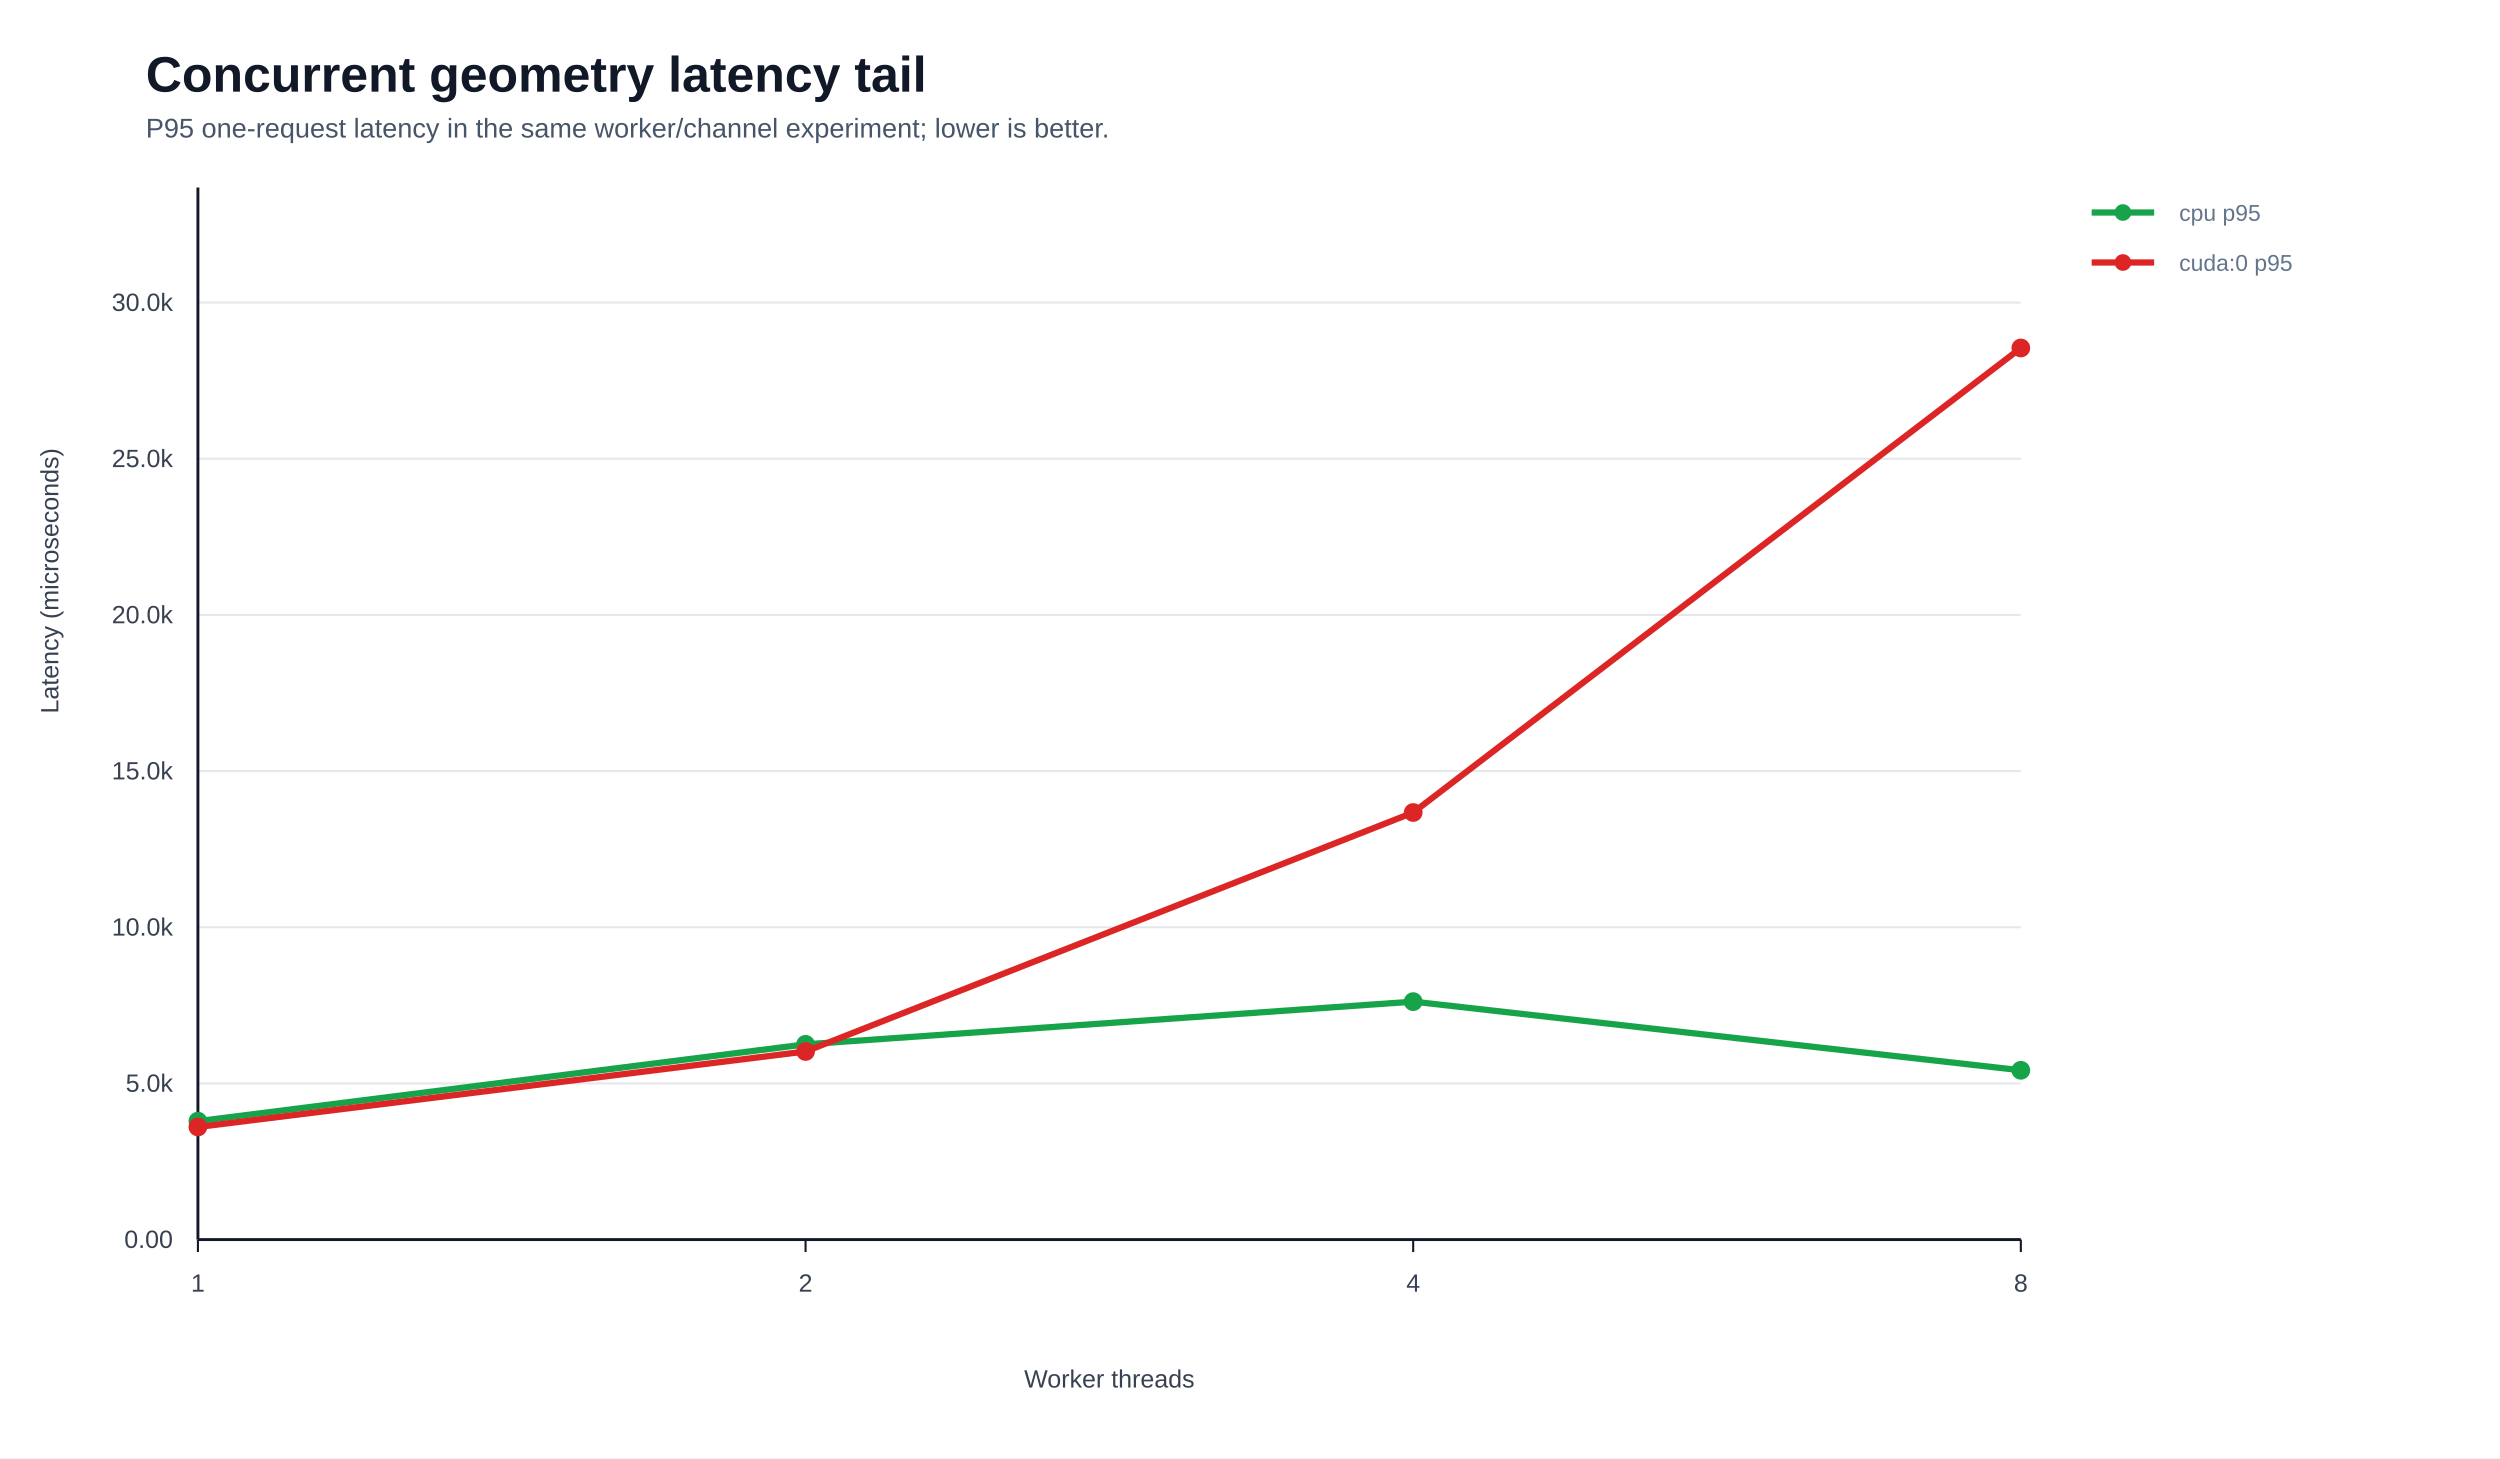
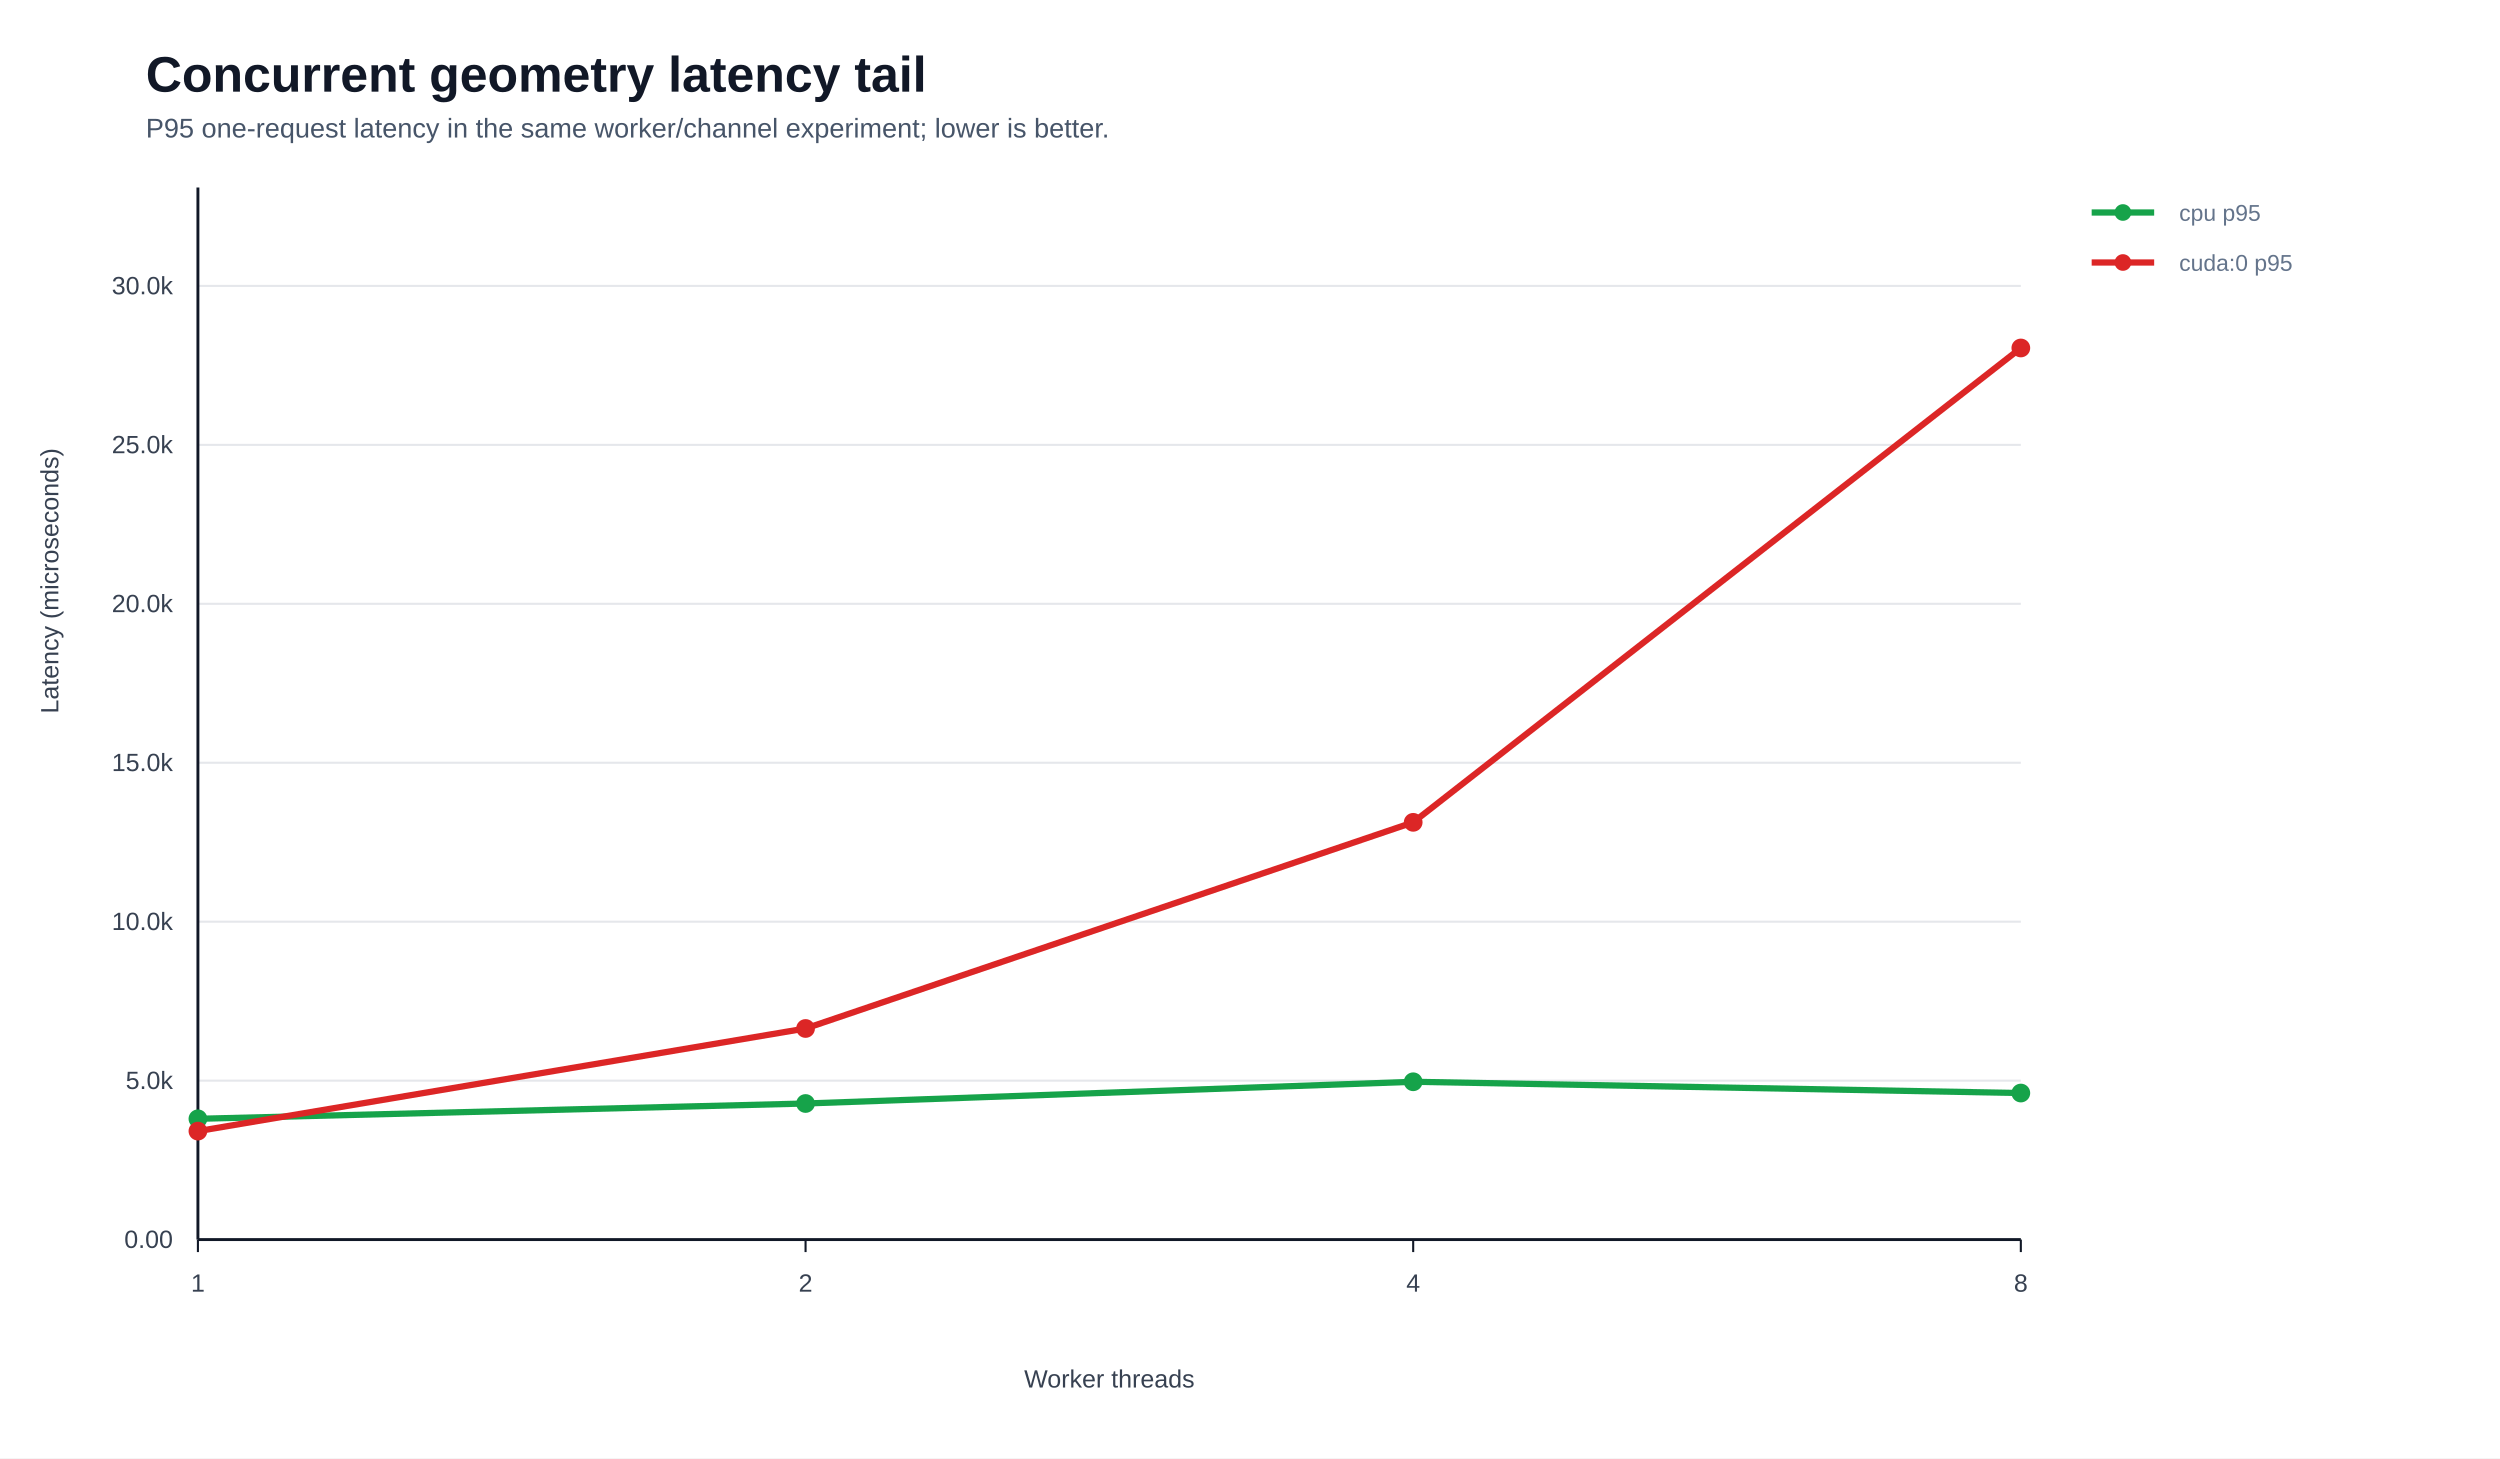
<svg xmlns="http://www.w3.org/2000/svg" width="1200" height="700" viewBox="0 0 1200 700" role="img">
  <style>
text{font-family:Arial,Helvetica,sans-serif;fill:#111827;}
.title{font-size:24px;font-weight:700;}
.subtitle{font-size:13px;fill:#475569;}
.axis{font-size:12px;fill:#374151;}
.small{font-size:12px;fill:#475569;}
.tiny{font-size:11px;fill:#64748b;}
.label{font-size:14px;font-weight:700;}
+ .code{font-family:Consolas,Monaco,'Courier New',monospace;font-size:12px;fill:#e2e8f0;}
.box{stroke:#1f2937;stroke-width:1.4;rx:14;ry:14;}
</style>
  <defs>
    <marker id="arrow" markerWidth="10" markerHeight="10" refX="8" refY="3" orient="auto" markerUnits="strokeWidth">
      <path d="M0,0 L0,6 L9,3 z" fill="#334155" />
    </marker>
  </defs>
  <rect x="0" y="0" width="1200" height="700" fill="#ffffff" />
  <text class="title" x="70.00" y="44.00" text-anchor="start">Concurrent geometry latency tail</text>
  <text class="subtitle" x="70.00" y="66.00" text-anchor="start">P95 one-request latency in the same worker/channel experiment; lower is better.</text>
  <line x1="95" y1="595.00" x2="970" y2="595.00" stroke="#e5e7eb" />
  <text class="axis" x="83.00" y="599.00" text-anchor="end">0.00</text>
-   <line x1="95" y1="520.04" x2="970" y2="520.04" stroke="#e5e7eb" />
-   <text class="axis" x="83.00" y="524.04" text-anchor="end">5.0k</text>
-   <line x1="95" y1="445.08" x2="970" y2="445.08" stroke="#e5e7eb" />
-   <text class="axis" x="83.00" y="449.08" text-anchor="end">10.0k</text>
-   <line x1="95" y1="370.12" x2="970" y2="370.12" stroke="#e5e7eb" />
-   <text class="axis" x="83.00" y="374.12" text-anchor="end">15.0k</text>
-   <line x1="95" y1="295.16" x2="970" y2="295.16" stroke="#e5e7eb" />
-   <text class="axis" x="83.00" y="299.16" text-anchor="end">20.0k</text>
-   <line x1="95" y1="220.20" x2="970" y2="220.20" stroke="#e5e7eb" />
-   <text class="axis" x="83.00" y="224.20" text-anchor="end">25.0k</text>
-   <line x1="95" y1="145.24" x2="970" y2="145.24" stroke="#e5e7eb" />
-   <text class="axis" x="83.00" y="149.24" text-anchor="end">30.0k</text>
+   <line x1="95" y1="518.71" x2="970" y2="518.71" stroke="#e5e7eb" />
+   <text class="axis" x="83.00" y="522.71" text-anchor="end">5.0k</text>
+   <line x1="95" y1="442.41" x2="970" y2="442.41" stroke="#e5e7eb" />
+   <text class="axis" x="83.00" y="446.41" text-anchor="end">10.0k</text>
+   <line x1="95" y1="366.12" x2="970" y2="366.12" stroke="#e5e7eb" />
+   <text class="axis" x="83.00" y="370.12" text-anchor="end">15.0k</text>
+   <line x1="95" y1="289.83" x2="970" y2="289.83" stroke="#e5e7eb" />
+   <text class="axis" x="83.00" y="293.83" text-anchor="end">20.0k</text>
+   <line x1="95" y1="213.54" x2="970" y2="213.54" stroke="#e5e7eb" />
+   <text class="axis" x="83.00" y="217.54" text-anchor="end">25.0k</text>
+   <line x1="95" y1="137.24" x2="970" y2="137.24" stroke="#e5e7eb" />
+   <text class="axis" x="83.00" y="141.24" text-anchor="end">30.0k</text>
  <line x1="95" y1="90" x2="95" y2="595" stroke="#111827" stroke-width="1.4" />
  <line x1="95" y1="595" x2="970" y2="595" stroke="#111827" stroke-width="1.4" />
-   <polyline points="95.00,538.15 386.67,501.28 678.33,480.78 970.00,513.74" fill="none" stroke="#16a34a" stroke-width="3" />
-   <circle cx="95.00" cy="538.15" r="4.5" fill="#16a34a" />
-   <circle cx="386.67" cy="501.28" r="4.5" fill="#16a34a" />
-   <circle cx="678.33" cy="480.78" r="4.5" fill="#16a34a" />
-   <circle cx="970.00" cy="513.74" r="4.5" fill="#16a34a" />
-   <polyline points="95.00,540.95 386.67,504.71 678.33,390.01 970.00,167.03" fill="none" stroke="#dc2626" stroke-width="3" />
-   <circle cx="95.00" cy="540.95" r="4.5" fill="#dc2626" />
-   <circle cx="386.67" cy="504.71" r="4.5" fill="#dc2626" />
-   <circle cx="678.33" cy="390.01" r="4.5" fill="#dc2626" />
+   <polyline points="95.00,537.03 386.67,529.68 678.33,519.25 970.00,524.66" fill="none" stroke="#16a34a" stroke-width="3" />
+   <circle cx="95.00" cy="537.03" r="4.5" fill="#16a34a" />
+   <circle cx="386.67" cy="529.68" r="4.5" fill="#16a34a" />
+   <circle cx="678.33" cy="519.25" r="4.5" fill="#16a34a" />
+   <circle cx="970.00" cy="524.66" r="4.5" fill="#16a34a" />
+   <polyline points="95.00,542.93 386.67,493.67 678.33,394.72 970.00,167.03" fill="none" stroke="#dc2626" stroke-width="3" />
+   <circle cx="95.00" cy="542.93" r="4.5" fill="#dc2626" />
+   <circle cx="386.67" cy="493.67" r="4.5" fill="#dc2626" />
+   <circle cx="678.33" cy="394.72" r="4.5" fill="#dc2626" />
  <circle cx="970.00" cy="167.03" r="4.5" fill="#dc2626" />
  <line x1="95.00" y1="595" x2="95.00" y2="601" stroke="#111827" />
  <text class="axis" x="95.00" y="620.00" text-anchor="middle">1</text>
  <line x1="386.67" y1="595" x2="386.67" y2="601" stroke="#111827" />
  <text class="axis" x="386.67" y="620.00" text-anchor="middle">2</text>
  <line x1="678.33" y1="595" x2="678.33" y2="601" stroke="#111827" />
  <text class="axis" x="678.33" y="620.00" text-anchor="middle">4</text>
  <line x1="970.00" y1="595" x2="970.00" y2="601" stroke="#111827" />
  <text class="axis" x="970.00" y="620.00" text-anchor="middle">8</text>
  <text class="axis" x="532.50" y="666.00" text-anchor="middle">Worker threads</text>
  <text class="axis" x="28" y="342.50" transform="rotate(-90 28 342.50)">Latency (microseconds)</text>
  <line x1="1004" y1="102" x2="1034" y2="102" stroke="#16a34a" stroke-width="3" />
  <circle cx="1019" cy="102" r="4" fill="#16a34a" />
  <text class="tiny" x="1046.00" y="106.00" text-anchor="start">cpu p95</text>
  <line x1="1004" y1="126" x2="1034" y2="126" stroke="#dc2626" stroke-width="3" />
  <circle cx="1019" cy="126" r="4" fill="#dc2626" />
  <text class="tiny" x="1046.00" y="130.00" text-anchor="start">cuda:0 p95</text>
</svg>
